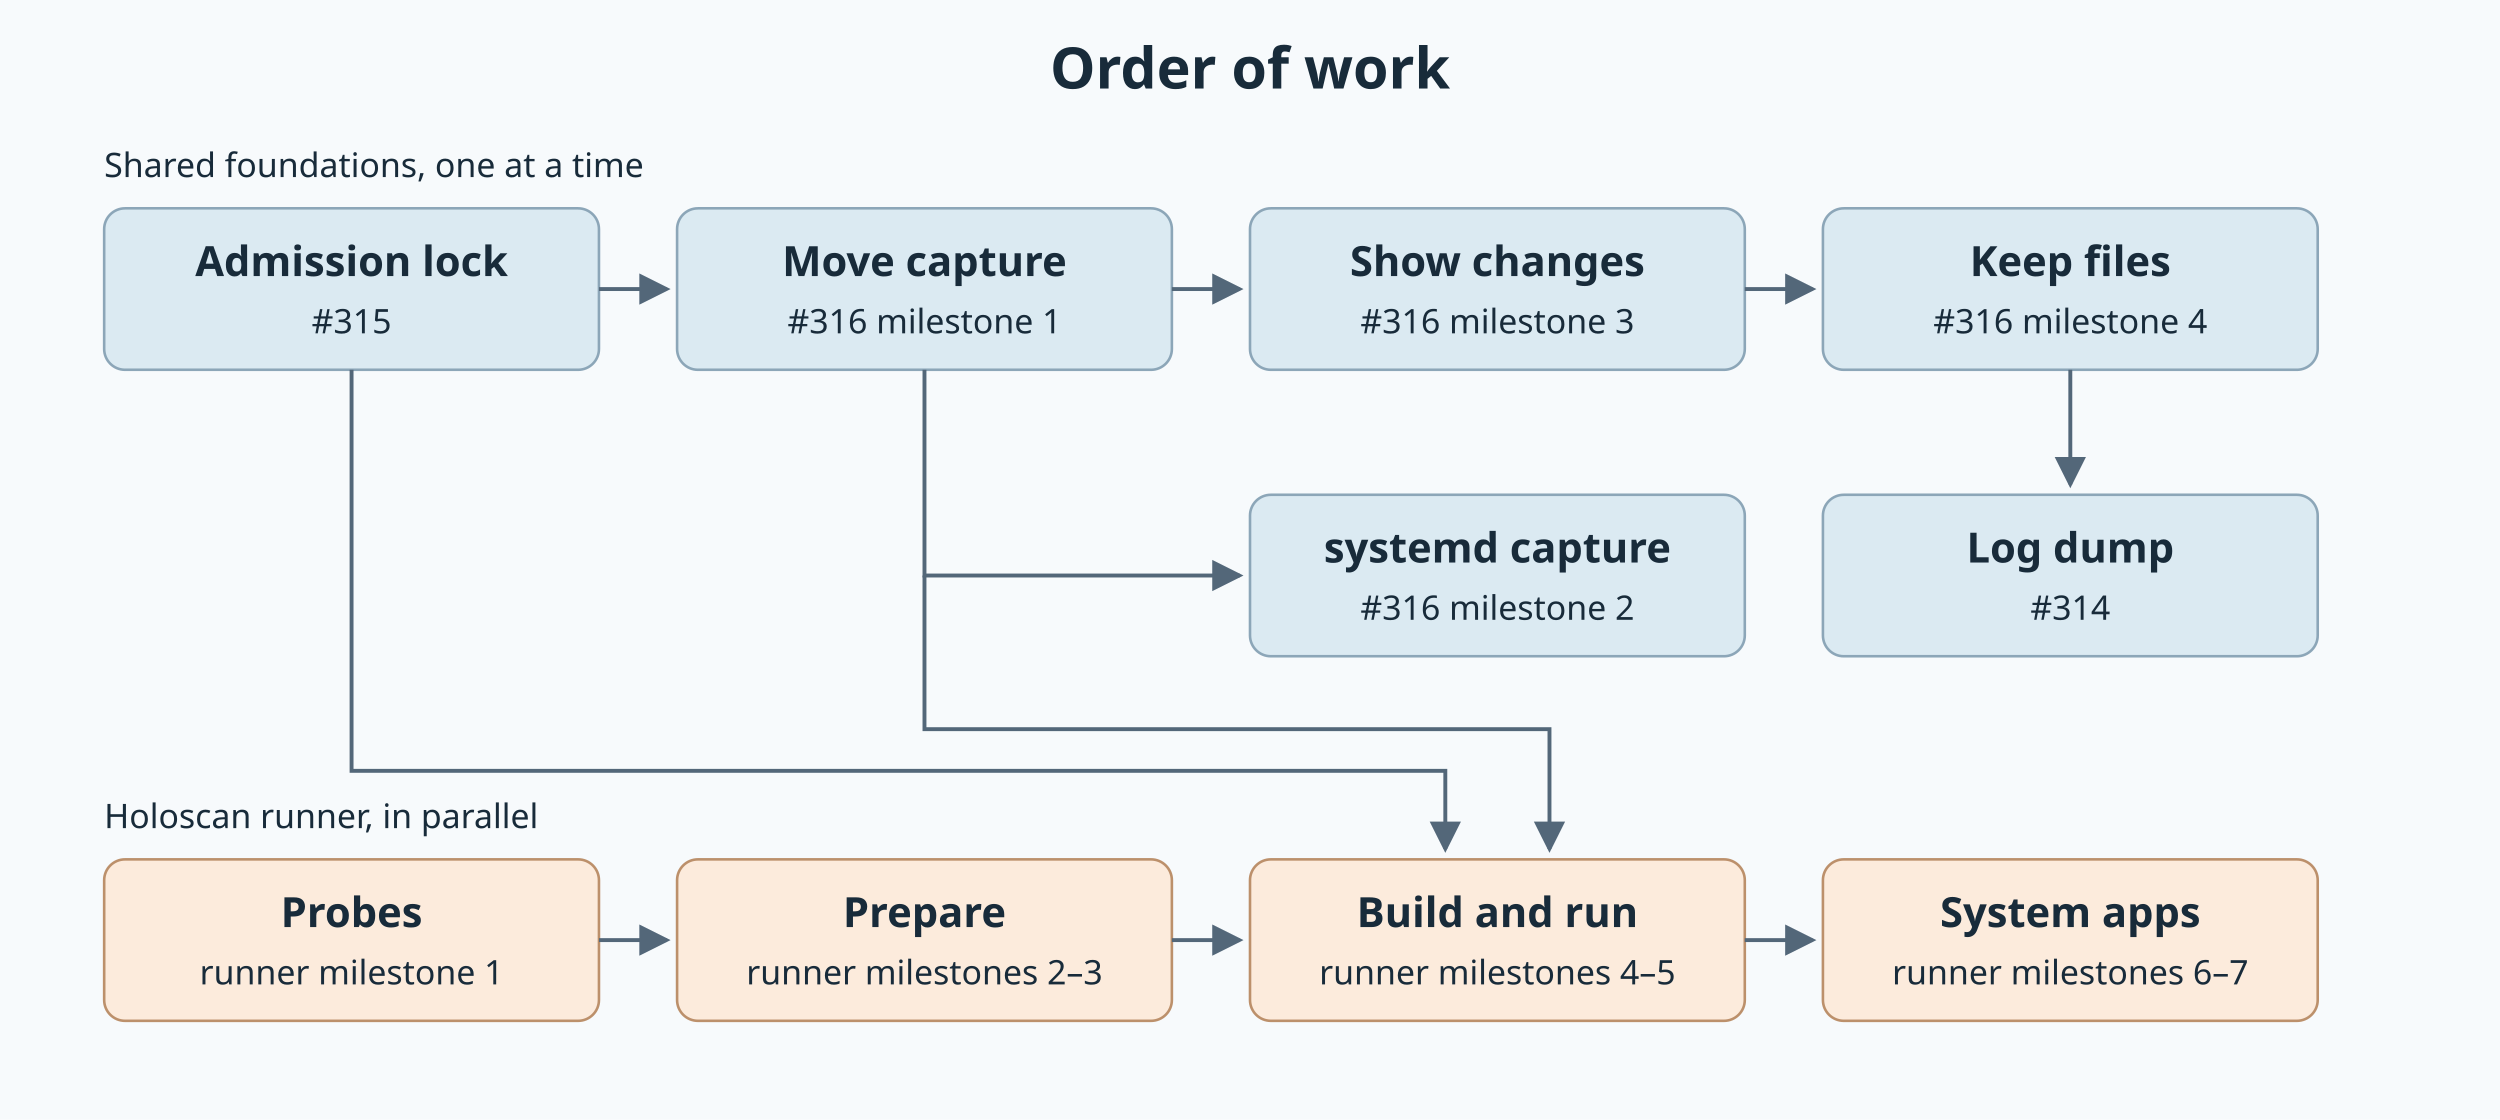
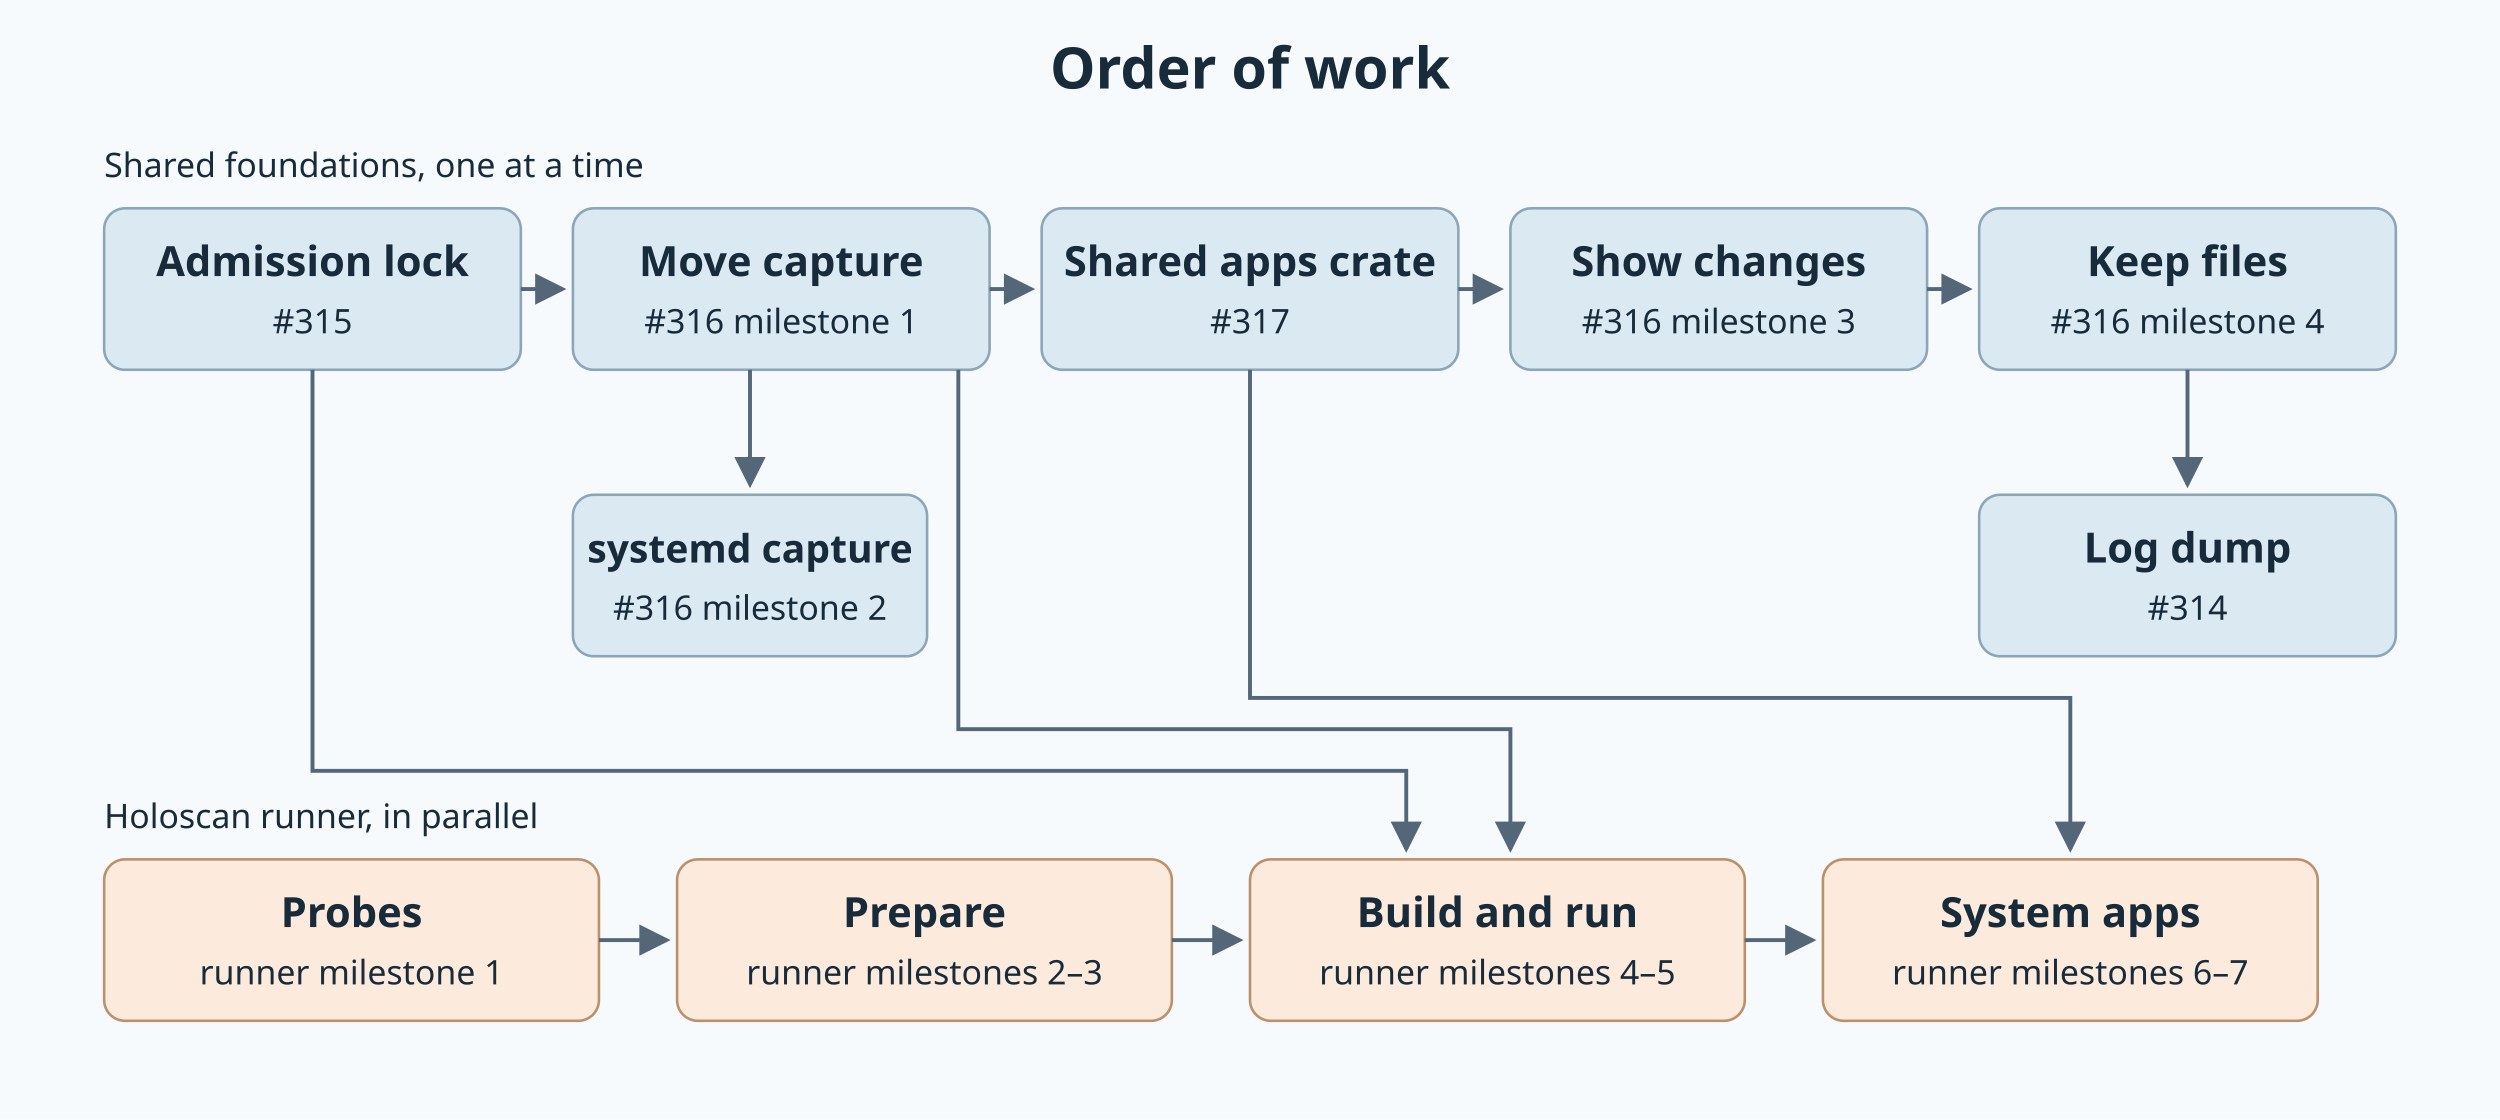
<svg xmlns="http://www.w3.org/2000/svg" width="960" height="430" viewBox="0 0 960 430" role="img" aria-labelledby="title desc">
  <defs>
    <marker id="arrow" markerWidth="9" markerHeight="9" refX="7" refY="4" orient="auto">
      <path d="M0,0 L8,4 L0,8" fill="#536779" />
    </marker>
  </defs>
  <rect width="960" height="430" fill="#f7fafc" />
  <g font-family="sans-serif" fill="#182b3a" text-anchor="middle">
    <text x="480" y="34" font-size="22" font-weight="600">Order of work</text>
    <text x="40" y="68" font-size="13" text-anchor="start">Shared foundations, one at a time</text>
    <g fill="#dbeaf2" stroke="#8ca6b8">
-       <rect x="40" y="80" width="190" height="62" rx="8" />
-       <rect x="260" y="80" width="190" height="62" rx="8" />
-       <rect x="480" y="80" width="190" height="62" rx="8" />
-       <rect x="700" y="80" width="190" height="62" rx="8" />
-       <rect x="480" y="190" width="190" height="62" rx="8" />
-       <rect x="700" y="190" width="190" height="62" rx="8" />
+       <rect x="40" y="80" width="160" height="62" rx="8" />
+       <rect x="220" y="80" width="160" height="62" rx="8" />
+       <rect x="400" y="80" width="160" height="62" rx="8" />
+       <rect x="580" y="80" width="160" height="62" rx="8" />
+       <rect x="760" y="80" width="160" height="62" rx="8" />
+       <rect x="220" y="190" width="136" height="62" rx="8" />
+       <rect x="760" y="190" width="160" height="62" rx="8" />
    </g>
-     <text x="135" y="106" font-size="16" font-weight="600">Admission lock</text>
-     <text x="135" y="128" font-size="13">#315</text>
-     <text x="355" y="106" font-size="16" font-weight="600">Move capture</text>
-     <text x="355" y="128" font-size="13">#316 milestone 1</text>
-     <text x="575" y="106" font-size="16" font-weight="600">Show changes</text>
-     <text x="575" y="128" font-size="13">#316 milestone 3</text>
-     <text x="795" y="106" font-size="16" font-weight="600">Keep files</text>
-     <text x="795" y="128" font-size="13">#316 milestone 4</text>
-     <text x="575" y="216" font-size="16" font-weight="600">systemd capture</text>
-     <text x="575" y="238" font-size="13">#316 milestone 2</text>
-     <text x="795" y="216" font-size="16" font-weight="600">Log dump</text>
-     <text x="795" y="238" font-size="13">#314</text>
+     <text x="120" y="106" font-size="16" font-weight="600">Admission lock</text>
+     <text x="120" y="128" font-size="13">#315</text>
+     <text x="300" y="106" font-size="16" font-weight="600">Move capture</text>
+     <text x="300" y="128" font-size="13">#316 milestone 1</text>
+     <text x="480" y="106" font-size="16" font-weight="600">Shared apps crate</text>
+     <text x="480" y="128" font-size="13">#317</text>
+     <text x="660" y="106" font-size="16" font-weight="600">Show changes</text>
+     <text x="660" y="128" font-size="13">#316 milestone 3</text>
+     <text x="840" y="106" font-size="16" font-weight="600">Keep files</text>
+     <text x="840" y="128" font-size="13">#316 milestone 4</text>
+     <text x="288" y="216" font-size="15" font-weight="600">systemd capture</text>
+     <text x="288" y="238" font-size="13">#316 milestone 2</text>
+     <text x="840" y="216" font-size="16" font-weight="600">Log dump</text>
+     <text x="840" y="238" font-size="13">#314</text>
    <text x="40" y="318" font-size="13" text-anchor="start">Holoscan runner, in parallel</text>
    <g fill="#fcebdc" stroke="#bc906b">
      <rect x="40" y="330" width="190" height="62" rx="8" />
      <rect x="260" y="330" width="190" height="62" rx="8" />
      <rect x="480" y="330" width="190" height="62" rx="8" />
      <rect x="700" y="330" width="190" height="62" rx="8" />
    </g>
    <text x="135" y="356" font-size="16" font-weight="600">Probes</text>
    <text x="135" y="378" font-size="13">runner milestone 1</text>
    <text x="355" y="356" font-size="16" font-weight="600">Prepare</text>
    <text x="355" y="378" font-size="13">runner milestones 2–3</text>
    <text x="575" y="356" font-size="16" font-weight="600">Build and run</text>
    <text x="575" y="378" font-size="13">runner milestones 4–5</text>
    <text x="795" y="356" font-size="16" font-weight="600">System apps</text>
    <text x="795" y="378" font-size="13">runner milestones 6–7</text>
    <g fill="none" stroke="#536779" stroke-width="1.5" marker-end="url(#arrow)">
-       <path d="M230 111 H256" />
-       <path d="M450 111 H476" />
-       <path d="M670 111 H696" />
-       <path d="M355 142 V221 H476" />
-       <path d="M795 142 V186" />
-       <path d="M135 142 V296 H555 V326" />
-       <path d="M355 221 V280 H595 V326" />
+       <path d="M200 111 H216" />
+       <path d="M380 111 H396" />
+       <path d="M560 111 H576" />
+       <path d="M740 111 H756" />
+       <path d="M288 142 V186" />
+       <path d="M840 142 V186" />
+       <path d="M120 142 V296 H540 V326" />
+       <path d="M368 142 V280 H580 V326" />
+       <path d="M480 142 V268 H795 V326" />
      <path d="M230 361 H256" />
      <path d="M450 361 H476" />
      <path d="M670 361 H696" />
    </g>
  </g>
</svg>
